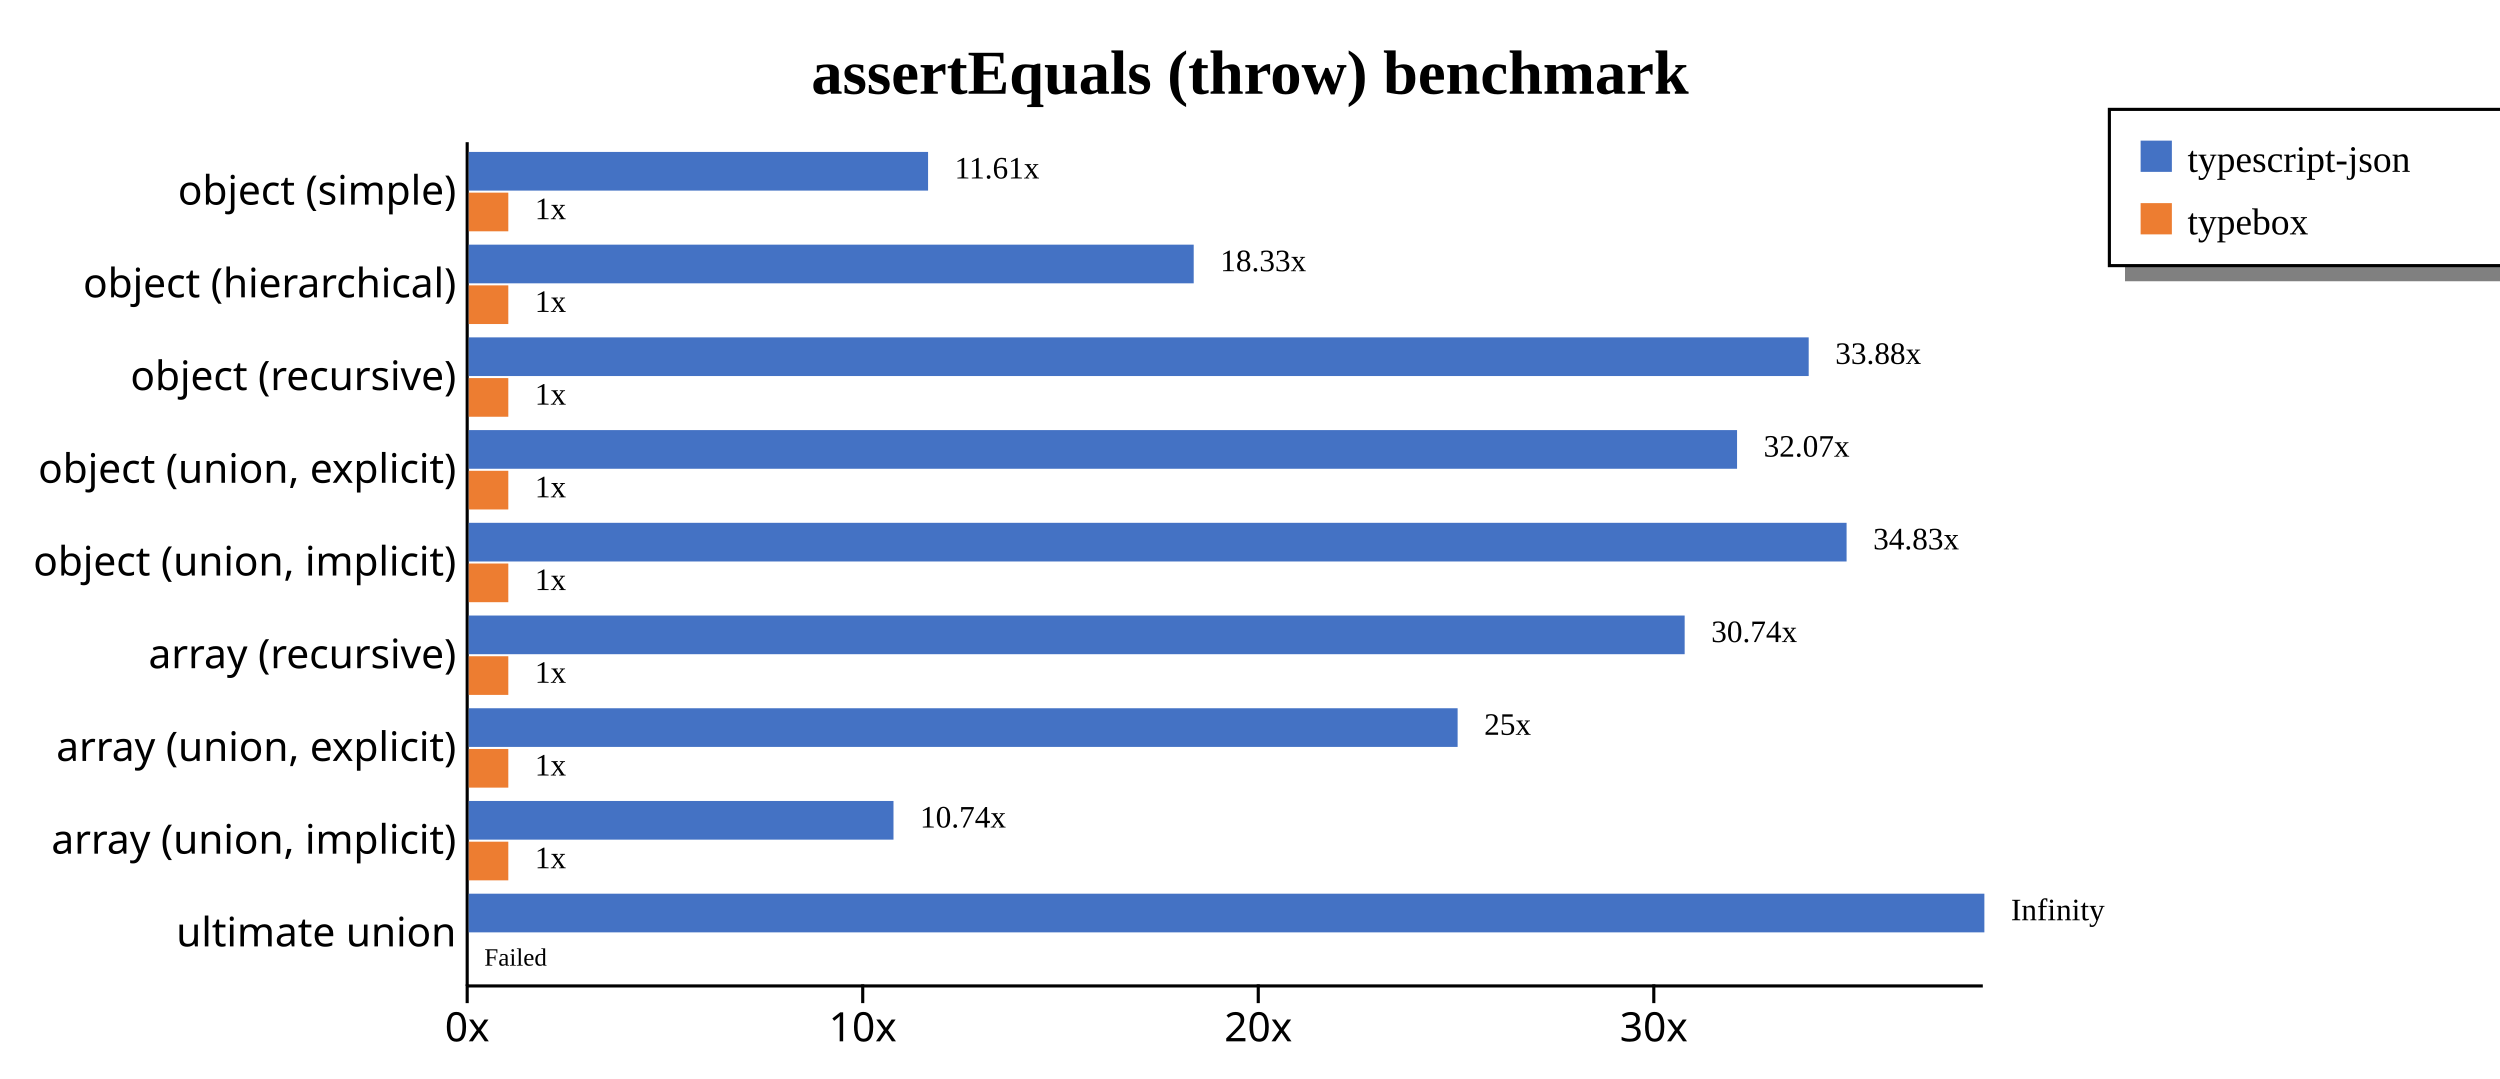
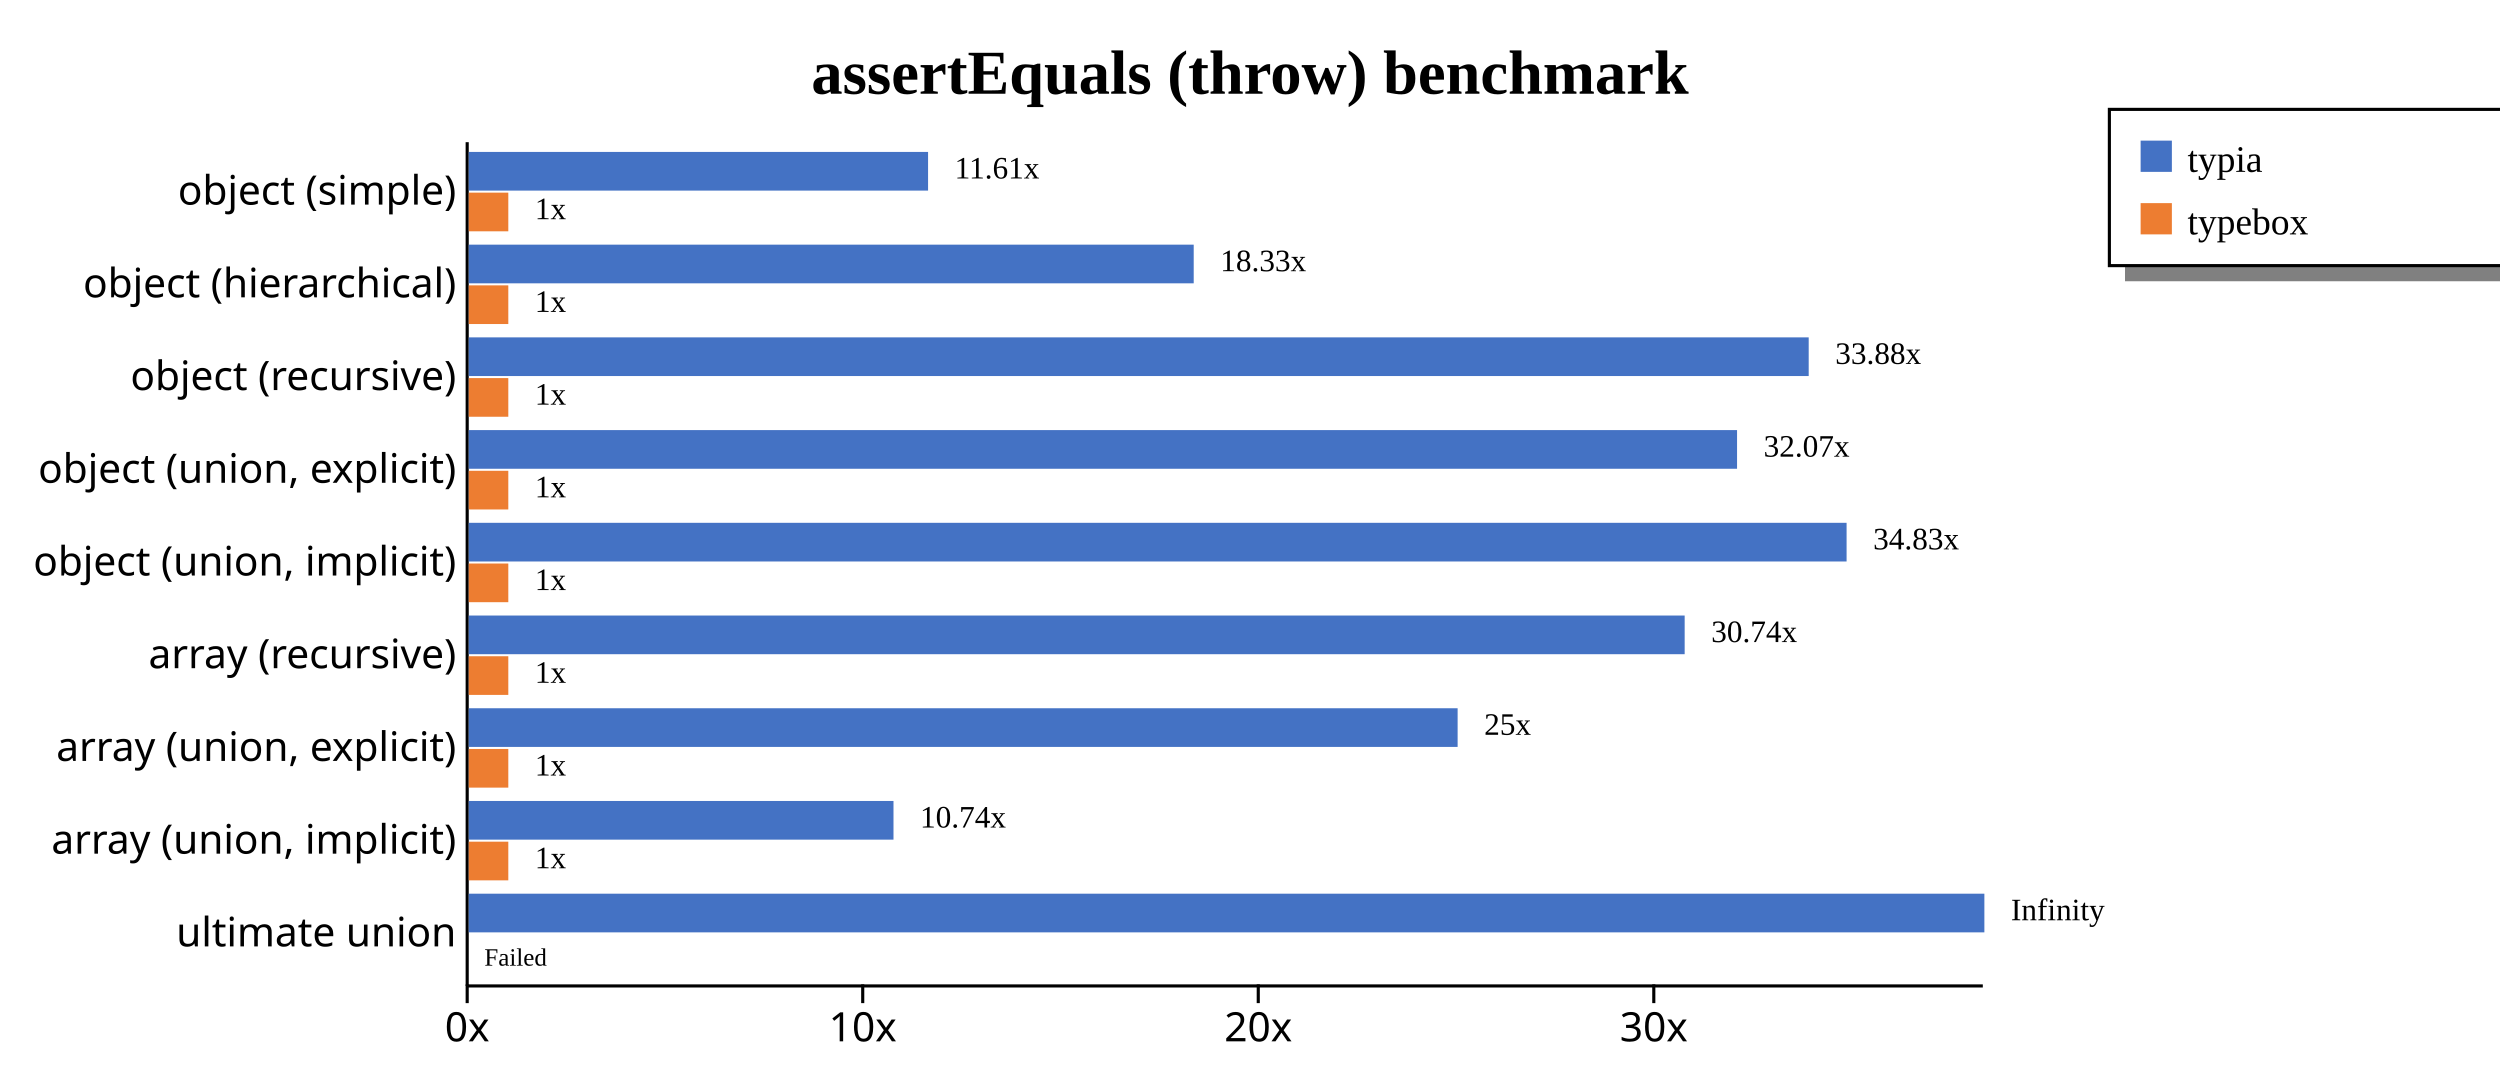
<svg xmlns="http://www.w3.org/2000/svg" width="800" height="345" style="background-color: white;">
  <g class="y axis" transform="translate(149,45)" fill="none" font-size="10" font-family="sans-serif" text-anchor="end" style="font-size: 13px;">
    <path class="domain" stroke="currentColor" d="M0.5,0.5V270.5" />
    <g class="tick" opacity="1" transform="translate(0,16.31868)" style="font-size: 13px;">
      <line stroke="currentColor" x2="0" />
      <text fill="currentColor" x="-3" dy="0.32em">object (simple)    </text>
    </g>
    <g class="tick" opacity="1" transform="translate(0,45.98901)" style="font-size: 13px;">
      <line stroke="currentColor" x2="0" />
      <text fill="currentColor" x="-3" dy="0.32em">object (hierarchical)    </text>
    </g>
    <g class="tick" opacity="1" transform="translate(0,75.65934)" style="font-size: 13px;">
      <line stroke="currentColor" x2="0" />
      <text fill="currentColor" x="-3" dy="0.32em">object (recursive)    </text>
    </g>
    <g class="tick" opacity="1" transform="translate(0,105.3297)" style="font-size: 13px;">
      <line stroke="currentColor" x2="0" />
      <text fill="currentColor" x="-3" dy="0.32em">object (union, explicit)    </text>
    </g>
    <g class="tick" opacity="1" transform="translate(0,135)" style="font-size: 13px;">
      <line stroke="currentColor" x2="0" />
      <text fill="currentColor" x="-3" dy="0.32em">object (union, implicit)    </text>
    </g>
    <g class="tick" opacity="1" transform="translate(0,164.6703)" style="font-size: 13px;">
      <line stroke="currentColor" x2="0" />
      <text fill="currentColor" x="-3" dy="0.32em">array (recursive)    </text>
    </g>
    <g class="tick" opacity="1" transform="translate(0,194.3407)" style="font-size: 13px;">
      <line stroke="currentColor" x2="0" />
      <text fill="currentColor" x="-3" dy="0.32em">array (union, explicit)    </text>
    </g>
    <g class="tick" opacity="1" transform="translate(0,224.011)" style="font-size: 13px;">
      <line stroke="currentColor" x2="0" />
      <text fill="currentColor" x="-3" dy="0.32em">array (union, implicit)    </text>
    </g>
    <g class="tick" opacity="1" transform="translate(0,253.6813)" style="font-size: 13px;">
      <line stroke="currentColor" x2="0" />
      <text fill="currentColor" x="-3" dy="0.32em">ultimate union    </text>
    </g>
  </g>
  <g class="x axis" transform="translate(149,315)" fill="none" font-size="10" font-family="sans-serif" text-anchor="middle" style="font-size: 13px;">
    <path class="domain" stroke="currentColor" d="M0.5,0.5H485.5" />
    <g class="tick" opacity="1" transform="translate(0.5,0)" style="font-size: 13px;">
      <line stroke="currentColor" y2="6" />
      <text fill="currentColor" y="9" dy="0.71em">0x</text>
    </g>
    <g class="tick" opacity="1" transform="translate(127.0711,0)" style="font-size: 13px;">
      <line stroke="currentColor" y2="6" />
      <text fill="currentColor" y="9" dy="0.71em">10x</text>
    </g>
    <g class="tick" opacity="1" transform="translate(253.6421,0)" style="font-size: 13px;">
      <line stroke="currentColor" y2="6" />
      <text fill="currentColor" y="9" dy="0.71em">20x</text>
    </g>
    <g class="tick" opacity="1" transform="translate(380.2132,0)" style="font-size: 13px;">
      <line stroke="currentColor" y2="6" />
      <text fill="currentColor" y="9" dy="0.71em">30x</text>
    </g>
  </g>
  <text transform="translate(400, 30)" style="text-anchor: middle; font-size: 20px; font-weight: bold;">assertEquals (throw) benchmark</text>
  <rect x="680" y="85" width="200" height="5" fill="gray" />
  <rect x="675" y="35" width="200" height="50" fill="none" stroke="black" />
  <rect x="685" y="45" width="10" height="10" style="fill: #4472c4;" />
-   <text x="700" y="55" style="font-size: 12px;">typescript-json</text>
+   <text x="700" y="55" style="font-size: 12px;">typia</text>
  <rect x="685" y="65" width="10" height="10" style="fill: #ed7d31;" />
  <text x="700" y="75" style="font-size: 12px;">typebox</text>
  <g style="font-size: 13px;">
    <g style="font-size: 13px;">
      <rect x="150" y="48.618" width="146.982" height="12.375" fill="#4472c4" />
      <rect x="150" y="61.644" width="12.657" height="12.375" fill="#ed7d31" />
      <text class="label" x="305.482" y="57.118" font-size="10px">11.61x</text>
      <text class="label" x="171.157" y="70.144" font-size="10px">1x</text>
      <text class="label" x="301.982" y="58.618" font-size="8px" />
      <text class="label" x="167.657" y="71.644" font-size="8px" />
    </g>
    <g style="font-size: 13px;">
      <rect x="150" y="78.289" width="231.986" height="12.375" fill="#4472c4" />
      <rect x="150" y="91.315" width="12.657" height="12.375" fill="#ed7d31" />
      <text class="label" x="390.486" y="86.789" font-size="10px">18.33x</text>
      <text class="label" x="171.157" y="99.815" font-size="10px">1x</text>
      <text class="label" x="386.986" y="88.289" font-size="8px" />
      <text class="label" x="167.657" y="101.315" font-size="8px" />
    </g>
    <g style="font-size: 13px;">
      <rect x="150" y="107.959" width="428.783" height="12.375" fill="#4472c4" />
      <rect x="150" y="120.985" width="12.657" height="12.375" fill="#ed7d31" />
      <text class="label" x="587.283" y="116.459" font-size="10px">33.88x</text>
      <text class="label" x="171.157" y="129.485" font-size="10px">1x</text>
      <text class="label" x="583.783" y="117.959" font-size="8px" />
      <text class="label" x="167.657" y="130.985" font-size="8px" />
    </g>
    <g style="font-size: 13px;">
      <rect x="150" y="137.629" width="405.857" height="12.375" fill="#4472c4" />
      <rect x="150" y="150.655" width="12.657" height="12.375" fill="#ed7d31" />
      <text class="label" x="564.357" y="146.129" font-size="10px">32.07x</text>
      <text class="label" x="171.157" y="159.155" font-size="10px">1x</text>
      <text class="label" x="560.857" y="147.629" font-size="8px" />
      <text class="label" x="167.657" y="160.655" font-size="8px" />
    </g>
    <g style="font-size: 13px;">
      <rect x="150" y="167.3" width="440.909" height="12.375" fill="#4472c4" />
      <rect x="150" y="180.326" width="12.657" height="12.375" fill="#ed7d31" />
      <text class="label" x="599.409" y="175.8" font-size="10px">34.83x</text>
      <text class="label" x="171.157" y="188.826" font-size="10px">1x</text>
      <text class="label" x="595.909" y="177.3" font-size="8px" />
      <text class="label" x="167.657" y="190.326" font-size="8px" />
    </g>
    <g style="font-size: 13px;">
      <rect x="150" y="196.97" width="389.093" height="12.375" fill="#4472c4" />
      <rect x="150" y="209.996" width="12.657" height="12.375" fill="#ed7d31" />
      <text class="label" x="547.593" y="205.47" font-size="10px">30.74x</text>
      <text class="label" x="171.157" y="218.496" font-size="10px">1x</text>
      <text class="label" x="544.093" y="206.97" font-size="8px" />
      <text class="label" x="167.657" y="219.996" font-size="8px" />
    </g>
    <g style="font-size: 13px;">
      <rect x="150" y="226.64" width="316.439" height="12.375" fill="#4472c4" />
      <rect x="150" y="239.666" width="12.657" height="12.375" fill="#ed7d31" />
      <text class="label" x="474.939" y="235.14" font-size="10px">25x</text>
      <text class="label" x="171.157" y="248.166" font-size="10px">1x</text>
      <text class="label" x="471.439" y="236.64" font-size="8px" />
      <text class="label" x="167.657" y="249.666" font-size="8px" />
    </g>
    <g style="font-size: 13px;">
      <rect x="150" y="256.311" width="135.918" height="12.375" fill="#4472c4" />
      <rect x="150" y="269.337" width="12.657" height="12.375" fill="#ed7d31" />
      <text class="label" x="294.418" y="264.811" font-size="10px">10.74x</text>
      <text class="label" x="171.157" y="277.837" font-size="10px">1x</text>
      <text class="label" x="290.918" y="266.311" font-size="8px" />
      <text class="label" x="167.657" y="279.337" font-size="8px" />
    </g>
    <g style="font-size: 13px;">
      <rect x="150" y="285.981" width="485" height="12.375" fill="#4472c4" />
      <rect x="150" y="299.007" width="0" height="12.375" fill="#ed7d31" />
      <text class="label" x="643.5" y="294.481" font-size="10px">Infinity</text>
      <text class="label" x="158.5" y="307.507" font-size="10px" />
      <text class="label" x="640" y="295.981" font-size="8px" />
      <text class="label" x="155" y="309.007" font-size="8px">Failed</text>
    </g>
  </g>
</svg>
